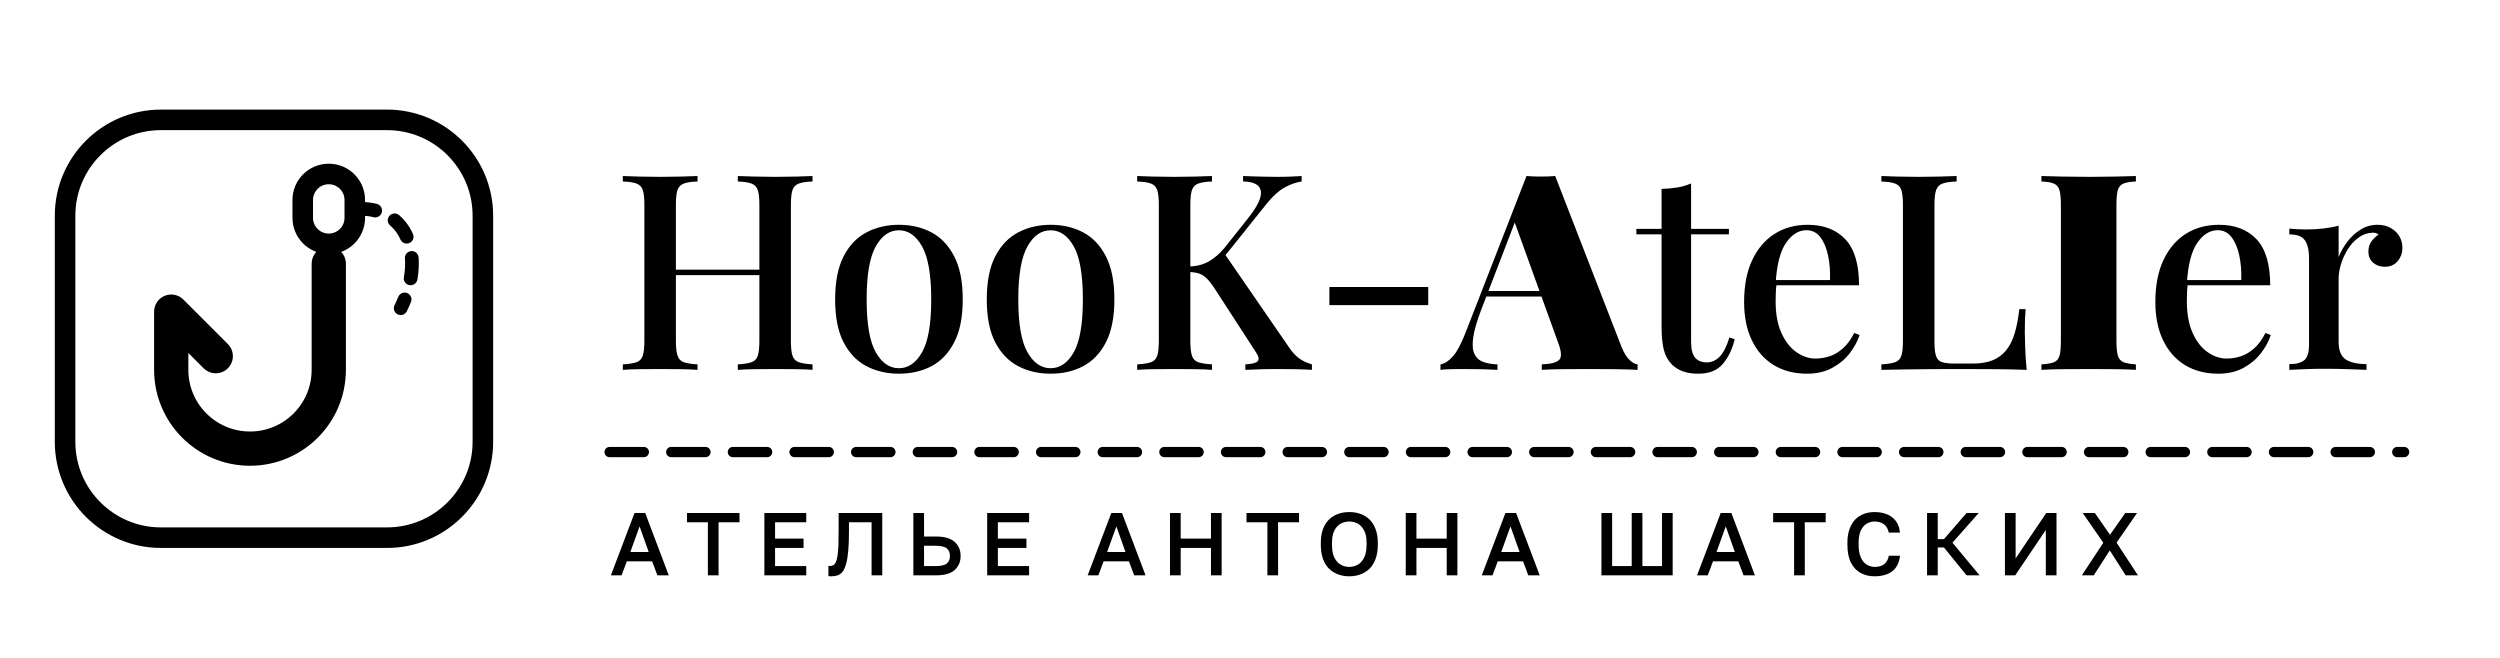
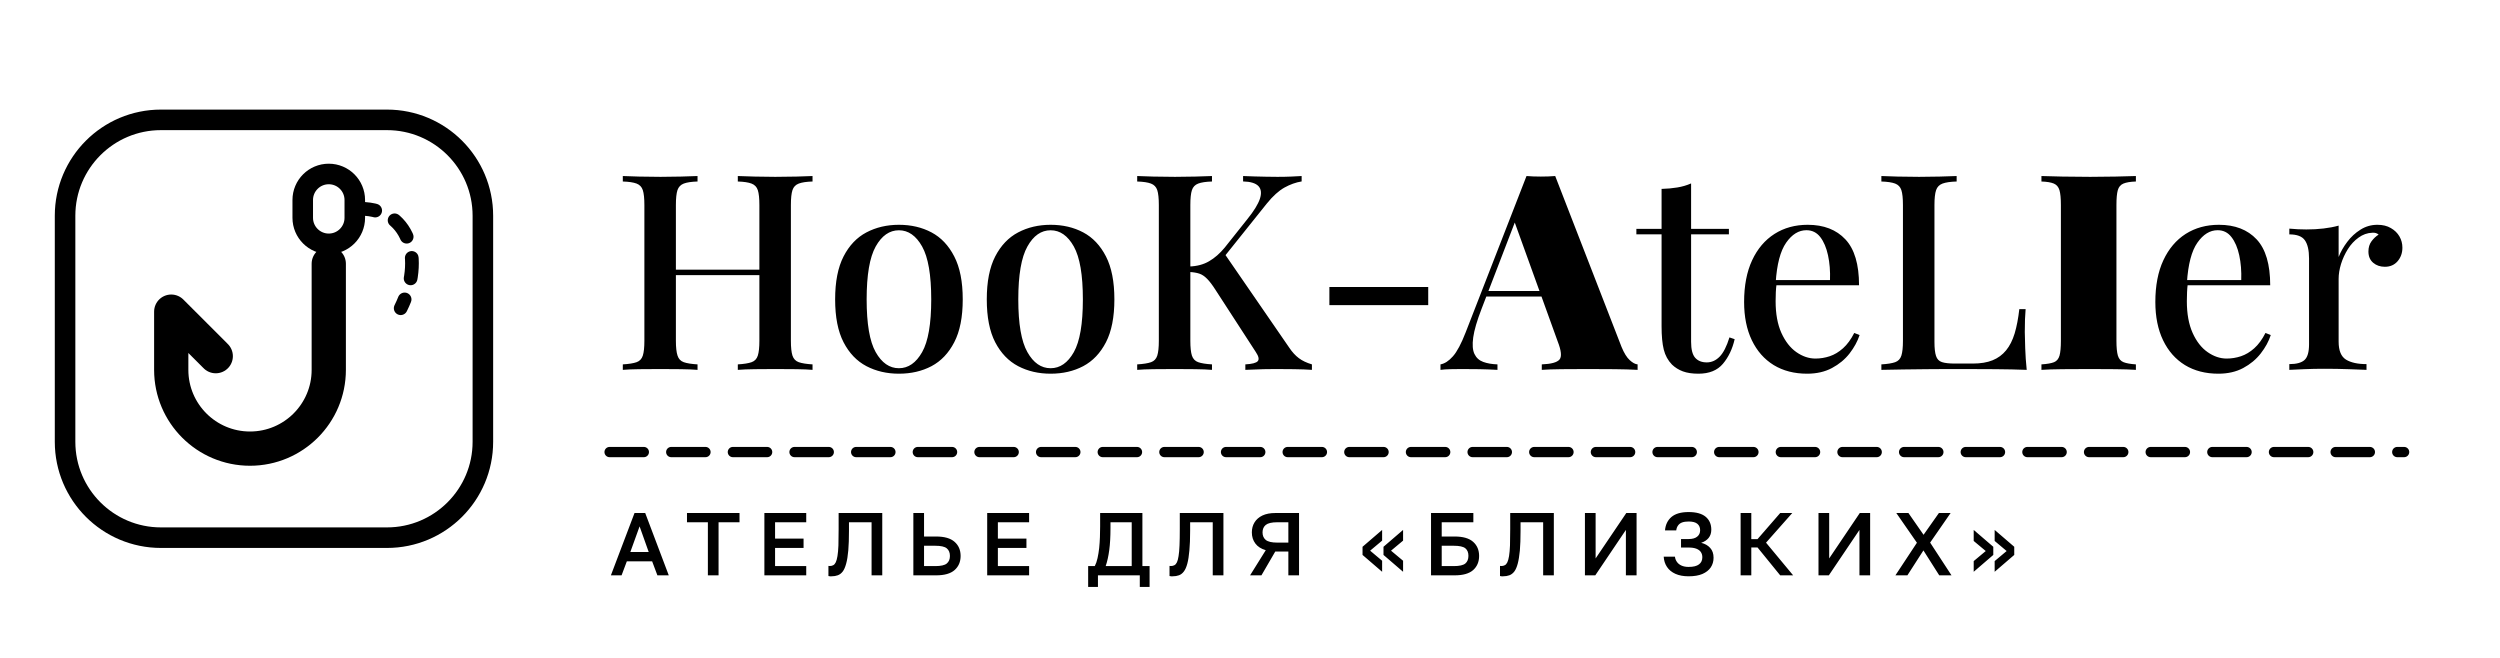
- <svg xmlns="http://www.w3.org/2000/svg" viewBox="0 0 365 96" width="365" height="96" role="img" aria-label="HooK-AteLIer — ателье Антона Шатских">
+ <svg xmlns="http://www.w3.org/2000/svg" viewBox="0 0 365 96" width="365" height="96" role="img" aria-label="HooK-AteLIer — ателье для «близких»">
  <g transform="translate(8 16)" fill="none" stroke="currentColor">
    <rect x="1.5" y="1.5" width="61" height="61" rx="14" stroke-width="3" />
    <path d="M40 22.5 V38 a11.5 11.5 0 0 1 -23 0 V29.5 l6.5 6.5" stroke-width="5" stroke-linecap="round" stroke-linejoin="round" />
    <path d="M36.2 13.2 a3.8 3.8 0 0 1 7.6 0 v2.6 a3.8 3.8 0 0 1 -7.6 0 z" stroke-width="3" />
    <path d="M43.8 14.5 C52 14 54 22 50.5 29" stroke-width="2" stroke-linecap="round" stroke-dasharray="3 3.2" />
  </g>
  <path d="M107.72 54V53.2Q109.05 53.12 109.73 52.88Q110.41 52.64 110.64 51.92Q110.87 51.2 110.87 49.76V29.94Q110.87 28.46 110.64 27.76Q110.41 27.06 109.72 26.8Q109.04 26.54 107.72 26.5V25.7Q108.7 25.74 110.21 25.78Q111.71 25.82 113.19 25.82Q114.85 25.82 116.29 25.78Q117.74 25.74 118.63 25.7V26.5Q117.3 26.54 116.62 26.8Q115.93 27.06 115.7 27.76Q115.47 28.46 115.47 29.94V49.76Q115.47 51.2 115.7 51.92Q115.94 52.64 116.62 52.88Q117.3 53.12 118.63 53.2V54Q117.74 53.92 116.29 53.9Q114.85 53.88 113.19 53.88Q111.71 53.88 110.21 53.9Q108.7 53.92 107.72 54ZM90.93 54V53.2Q92.26 53.12 92.94 52.88Q93.62 52.64 93.85 51.92Q94.08 51.2 94.08 49.76V29.94Q94.08 28.46 93.85 27.76Q93.62 27.06 92.94 26.8Q92.25 26.54 90.93 26.5V25.7Q91.83 25.74 93.3 25.78Q94.76 25.82 96.44 25.82Q97.94 25.82 99.4 25.78Q100.87 25.74 101.84 25.7V26.5Q100.51 26.54 99.83 26.8Q99.15 27.06 98.91 27.76Q98.68 28.46 98.68 29.94V49.76Q98.68 51.2 98.92 51.92Q99.15 52.64 99.83 52.88Q100.51 53.12 101.84 53.2V54Q100.87 53.92 99.4 53.9Q97.94 53.88 96.44 53.88Q94.76 53.88 93.3 53.9Q91.83 53.92 90.93 54ZM96.88 40.17V39.37H112.67V40.17ZM131.24 32.82Q133.91 32.82 136 33.93Q138.09 35.04 139.32 37.44Q140.56 39.83 140.56 43.71Q140.56 47.59 139.32 49.97Q138.09 52.35 136 53.46Q133.91 54.56 131.24 54.56Q128.61 54.56 126.5 53.46Q124.39 52.35 123.16 49.97Q121.93 47.59 121.93 43.71Q121.93 39.83 123.16 37.44Q124.39 35.04 126.5 33.93Q128.61 32.82 131.24 32.82ZM131.24 33.62Q129.18 33.62 127.85 35.99Q126.53 38.36 126.53 43.71Q126.53 49.07 127.85 51.41Q129.18 53.76 131.24 53.76Q133.3 53.76 134.63 51.41Q135.96 49.07 135.96 43.71Q135.96 38.36 134.63 35.99Q133.3 33.62 131.24 33.62ZM153.39 32.82Q156.06 32.82 158.15 33.93Q160.24 35.04 161.47 37.44Q162.7 39.83 162.7 43.71Q162.7 47.59 161.47 49.97Q160.24 52.35 158.15 53.46Q156.06 54.56 153.39 54.56Q150.76 54.56 148.65 53.46Q146.54 52.35 145.3 49.97Q144.07 47.59 144.07 43.71Q144.07 39.83 145.3 37.44Q146.54 35.04 148.65 33.93Q150.76 32.82 153.39 32.82ZM153.39 33.62Q151.32 33.62 150 35.99Q148.67 38.36 148.67 43.71Q148.67 49.07 150 51.41Q151.32 53.76 153.39 53.76Q155.45 53.76 156.78 51.41Q158.1 49.07 158.1 43.71Q158.1 38.36 156.78 35.99Q155.45 33.62 153.39 33.62ZM190.04 25.7V26.49Q188.78 26.69 187.52 27.39Q186.26 28.1 184.96 29.71L177.31 39.27L178.66 36.86L188.23 50.76Q188.88 51.73 189.63 52.29Q190.37 52.85 191.54 53.2V54Q190.43 53.92 188.92 53.9Q187.4 53.88 186.26 53.88Q185.53 53.88 184.48 53.9Q183.42 53.92 181.82 54V53.2Q183.29 53.12 183.63 52.73Q183.98 52.34 183.35 51.4L177.52 42.41Q176.8 41.27 176.24 40.71Q175.68 40.14 175.1 39.95Q174.51 39.75 173.61 39.71V38.91Q175.31 38.86 176.53 38.14Q177.75 37.43 178.8 36.16L182.14 31.96Q183.53 30.24 183.94 29.04Q184.34 27.83 183.74 27.18Q183.13 26.53 181.49 26.49V25.7Q182.32 25.74 183.15 25.76Q183.99 25.78 184.83 25.8Q185.68 25.82 186.52 25.82Q187.6 25.82 188.5 25.78Q189.4 25.74 190.04 25.7ZM176.95 25.7V26.5Q175.62 26.54 174.94 26.8Q174.25 27.06 174.02 27.76Q173.79 28.46 173.79 29.94V49.76Q173.79 51.2 174.02 51.92Q174.26 52.64 174.94 52.88Q175.62 53.12 176.95 53.2V54Q175.98 53.92 174.51 53.9Q173.04 53.88 171.55 53.88Q169.87 53.88 168.4 53.9Q166.94 53.92 166.03 54V53.2Q167.37 53.12 168.05 52.88Q168.73 52.64 168.96 51.92Q169.19 51.2 169.19 49.76V29.94Q169.19 28.46 168.96 27.76Q168.73 27.06 168.04 26.8Q167.36 26.54 166.03 26.5V25.7Q166.94 25.74 168.4 25.78Q169.87 25.82 171.55 25.82Q173.04 25.82 174.51 25.78Q175.98 25.74 176.95 25.7ZM208.52 41.9V44.55H194.09V41.9ZM246.9 26.78V33.41H252.42V34.21H246.9V49.91Q246.9 51.56 247.5 52.24Q248.1 52.91 249.19 52.91Q250.24 52.91 251.06 52.08Q251.89 51.24 252.5 49.26L253.26 49.52Q252.77 51.66 251.55 53.11Q250.33 54.56 247.97 54.56Q246.62 54.56 245.7 54.22Q244.79 53.88 244.11 53.23Q243.23 52.32 242.91 51.04Q242.59 49.75 242.59 47.64V34.21H238.91V33.41H242.59V27.58Q243.81 27.55 244.89 27.37Q245.98 27.19 246.9 26.78ZM263.92 32.82Q267.44 32.82 269.43 34.95Q271.42 37.07 271.42 41.65H257.63L257.58 40.89H267.18Q267.25 38.93 266.89 37.27Q266.53 35.61 265.76 34.61Q264.98 33.61 263.74 33.61Q262.05 33.61 260.78 35.43Q259.51 37.24 259.25 41.26L259.38 41.45Q259.3 42.01 259.27 42.66Q259.24 43.32 259.24 43.98Q259.24 46.72 260.08 48.6Q260.93 50.47 262.27 51.41Q263.62 52.35 265.05 52.35Q266.12 52.35 267.14 52.01Q268.16 51.67 269.08 50.85Q270 50.03 270.72 48.61L271.5 48.92Q271.05 50.29 270.04 51.6Q269.03 52.9 267.47 53.73Q265.92 54.56 263.84 54.56Q261.03 54.56 258.96 53.3Q256.9 52.03 255.77 49.68Q254.64 47.33 254.64 44.09Q254.64 40.51 255.81 38Q256.98 35.49 259.08 34.15Q261.17 32.82 263.92 32.82ZM285.67 25.7V26.5Q284.31 26.54 283.61 26.8Q282.91 27.06 282.67 27.76Q282.43 28.46 282.43 29.94V49.92Q282.43 51.29 282.66 51.97Q282.88 52.66 283.53 52.87Q284.17 53.08 285.43 53.08H288.03Q289.74 53.08 290.92 52.6Q292.1 52.12 292.89 51.15Q293.68 50.19 294.14 48.68Q294.59 47.17 294.82 45.13H295.74Q295.62 46.41 295.62 48.48Q295.62 49.3 295.68 50.83Q295.73 52.36 295.9 54Q293.86 53.92 291.31 53.9Q288.75 53.88 286.75 53.88Q285.83 53.88 284.39 53.88Q282.96 53.88 281.29 53.9Q279.63 53.92 277.92 53.94Q276.21 53.96 274.68 54V53.2Q276.01 53.12 276.69 52.88Q277.37 52.64 277.6 51.92Q277.83 51.2 277.83 49.76V29.94Q277.83 28.46 277.6 27.76Q277.37 27.06 276.69 26.8Q276 26.54 274.68 26.5V25.7Q275.58 25.74 277.05 25.78Q278.51 25.82 280.19 25.82Q281.71 25.82 283.2 25.78Q284.69 25.74 285.67 25.7ZM323.96 32.82Q327.48 32.82 329.47 34.95Q331.45 37.07 331.45 41.65H317.66L317.61 40.89H327.22Q327.29 38.93 326.93 37.27Q326.57 35.61 325.79 34.61Q325.02 33.61 323.78 33.61Q322.09 33.61 320.82 35.43Q319.55 37.24 319.29 41.26L319.41 41.45Q319.34 42.01 319.31 42.66Q319.28 43.32 319.28 43.98Q319.28 46.72 320.12 48.6Q320.96 50.47 322.31 51.41Q323.66 52.35 325.09 52.35Q326.16 52.35 327.18 52.01Q328.2 51.67 329.12 50.85Q330.04 50.03 330.76 48.61L331.53 48.92Q331.09 50.29 330.07 51.6Q329.06 52.9 327.51 53.73Q325.96 54.56 323.88 54.56Q321.07 54.56 319 53.3Q316.94 52.03 315.81 49.68Q314.68 47.33 314.68 44.09Q314.68 40.51 315.85 38Q317.02 35.49 319.11 34.15Q321.21 32.82 323.96 32.82ZM347.11 32.82Q348.26 32.82 349.07 33.3Q349.89 33.77 350.32 34.52Q350.75 35.27 350.75 36.16Q350.75 37.32 350.05 38.14Q349.35 38.95 348.19 38.95Q347.17 38.95 346.48 38.36Q345.79 37.77 345.79 36.72Q345.79 35.84 346.24 35.23Q346.69 34.62 347.28 34.25Q346.91 33.93 346.35 33.98Q345.27 34.02 344.35 34.69Q343.43 35.35 342.79 36.37Q342.15 37.39 341.79 38.54Q341.44 39.69 341.44 40.71V49.88Q341.44 51.83 342.51 52.5Q343.58 53.16 345.51 53.16V54Q344.6 53.96 342.89 53.9Q341.18 53.84 339.3 53.84Q337.85 53.84 336.41 53.9Q334.97 53.96 334.24 54V53.16Q335.8 53.16 336.46 52.56Q337.12 51.96 337.12 50.28V37.74Q337.12 35.94 336.51 35.08Q335.91 34.22 334.24 34.22V33.38Q335.52 33.5 336.72 33.5Q338.05 33.5 339.24 33.36Q340.44 33.22 341.44 32.94V37.52Q341.89 36.38 342.7 35.31Q343.51 34.23 344.63 33.53Q345.75 32.82 347.11 32.82Z" fill="currentColor" />
  <path d="M227.06 25.7 236.74 50.64Q237.3 52 237.94 52.58Q238.57 53.16 239.09 53.2V54Q237.66 53.92 235.74 53.9Q233.82 53.88 231.82 53.88Q229.78 53.88 227.98 53.9Q226.18 53.92 225.1 54V53.2Q227.14 53.12 227.68 52.5Q228.22 51.88 227.42 49.84L221.03 32.14L221.83 30.74L216.31 45.09Q215.31 47.68 215.09 49.26Q214.87 50.84 215.27 51.68Q215.67 52.52 216.55 52.84Q217.43 53.16 218.63 53.2V54Q217.15 53.92 215.97 53.9Q214.79 53.88 213.39 53.88Q212.63 53.88 211.77 53.9Q210.91 53.92 210.31 54V53.2Q211.23 53.04 212.13 52.02Q213.03 51 213.99 48.52L222.87 25.7Q223.82 25.78 224.96 25.78Q226.1 25.78 227.06 25.7ZM228.46 42.49V43.29H216.55L216.95 42.49ZM311.84 25.7V26.5Q310.64 26.54 310.02 26.8Q309.4 27.06 309.2 27.76Q309 28.46 309 29.94V49.76Q309 51.2 309.21 51.92Q309.43 52.64 310.04 52.88Q310.65 53.12 311.84 53.2V54Q310.68 53.92 308.86 53.9Q307.05 53.88 305.17 53.88Q303 53.88 301.11 53.9Q299.22 53.92 298.05 54V53.2Q299.29 53.12 299.89 52.88Q300.48 52.64 300.69 51.92Q300.89 51.2 300.89 49.76V29.94Q300.89 28.46 300.68 27.76Q300.47 27.06 299.86 26.8Q299.25 26.54 298.05 26.5V25.7Q299.22 25.74 301.11 25.78Q303 25.82 305.17 25.82Q307.05 25.82 308.86 25.78Q310.68 25.74 311.84 25.7Z" fill="currentColor" />
  <path d="M89 66 H351" fill="none" stroke="currentColor" stroke-width="1.5" stroke-linecap="round" stroke-dasharray="5 4" />
-   <path d="M90.75 84L89.19 84L92.64 74.90L94.20 74.90L97.64 84L95.98 84L95.21 81.95L91.52 81.95L90.75 84ZM93.38 76.85L92.03 80.59L94.71 80.59L93.38 76.85ZM104.91 84L103.35 84L103.35 76.25L100.30 76.25L100.30 74.90L107.97 74.90L107.97 76.25L104.91 76.25L104.91 84ZM117.71 84L111.60 84L111.60 74.90L117.71 74.90L117.71 76.25L113.16 76.25L113.16 78.64L117.32 78.64L117.32 80.00L113.16 80.00L113.16 82.65L117.71 82.65L117.71 84ZM121.41 84.14L121.41 84.14Q121.30 84.14 121.18 84.14Q121.05 84.13 120.95 84.10L120.95 84.10L120.95 82.62Q120.99 82.64 121.14 82.64L121.14 82.64Q121.43 82.64 121.65 82.52Q121.87 82.41 122.02 82.10Q122.17 81.79 122.27 81.19Q122.37 80.59 122.41 79.63Q122.44 78.66 122.44 77.24L122.44 77.24L122.44 74.90L128.81 74.90L128.81 84L127.25 84L127.25 76.25L123.95 76.25L123.95 77.50Q123.95 79.20 123.85 80.37Q123.75 81.54 123.54 82.29Q123.34 83.04 123.04 83.44Q122.73 83.84 122.32 83.99Q121.91 84.14 121.41 84.14ZM136.67 84L133.35 84L133.35 74.90L134.91 74.90L134.91 78.33L136.67 78.33Q138.50 78.33 139.37 79.11Q140.25 79.88 140.25 81.17L140.25 81.17Q140.25 82.45 139.37 83.23Q138.50 84 136.67 84L136.67 84ZM134.91 79.68L134.91 82.65L136.54 82.65Q137.78 82.65 138.23 82.27Q138.69 81.89 138.69 81.17L138.69 81.17Q138.69 80.44 138.23 80.06Q137.78 79.68 136.54 79.68L136.54 79.68L134.91 79.68ZM150.25 84L144.13 84L144.13 74.90L150.25 74.90L150.25 76.25L145.69 76.25L145.69 78.64L149.86 78.64L149.86 80.00L145.69 80.00L145.69 82.65L150.25 82.65L150.25 84ZM160.36 84L158.80 84L162.25 74.90L163.81 74.90L167.25 84L165.59 84L164.82 81.95L161.13 81.95L160.36 84ZM162.99 76.85L161.64 80.59L164.32 80.59L162.99 76.85ZM172.38 84L170.82 84L170.82 74.90L172.38 74.90L172.38 78.64L176.80 78.64L176.80 74.90L178.36 74.90L178.36 84L176.80 84L176.80 80.00L172.38 80.00L172.38 84ZM186.60 84L185.04 84L185.04 76.25L181.99 76.25L181.99 74.90L189.66 74.90L189.66 76.25L186.60 76.25L186.60 84ZM197.00 84.14L197.00 84.14Q196.16 84.14 195.42 83.88Q194.67 83.62 194.08 83.07Q193.50 82.52 193.17 81.64Q192.84 80.76 192.84 79.52L192.84 79.52L192.84 79.25Q192.84 78.06 193.17 77.21Q193.50 76.36 194.08 75.81Q194.67 75.26 195.42 75.01Q196.16 74.76 197.00 74.76L197.00 74.76Q197.83 74.76 198.57 75.01Q199.32 75.26 199.91 75.81Q200.49 76.36 200.82 77.21Q201.16 78.06 201.16 79.25L201.16 79.25L201.16 79.52Q201.16 80.76 200.82 81.64Q200.49 82.52 199.91 83.07Q199.32 83.62 198.57 83.88Q197.83 84.14 197.00 84.14ZM197.00 82.77L197.00 82.77Q197.65 82.77 198.22 82.45Q198.79 82.14 199.15 81.43Q199.52 80.72 199.52 79.52L199.52 79.52L199.52 79.25Q199.52 78.11 199.15 77.43Q198.79 76.75 198.22 76.44Q197.65 76.14 197.00 76.14L197.00 76.14Q196.34 76.14 195.77 76.44Q195.19 76.75 194.83 77.43Q194.47 78.11 194.47 79.25L194.47 79.25L194.47 79.52Q194.47 80.72 194.83 81.43Q195.19 82.14 195.77 82.45Q196.34 82.77 197.00 82.77ZM206.80 84L205.24 84L205.24 74.90L206.80 74.90L206.80 78.64L211.22 78.64L211.22 74.90L212.78 74.90L212.78 84L211.22 84L211.22 80.00L206.80 80.00L206.80 84ZM217.91 84L216.34 84L219.79 74.90L221.35 74.90L224.80 84L223.13 84L222.36 81.95L218.67 81.95L217.91 84ZM220.53 76.85L219.18 80.59L221.86 80.59L220.53 76.85ZM244.21 84L233.81 84L233.81 74.90L235.37 74.90L235.37 82.65L238.23 82.65L238.23 74.90L239.79 74.90L239.79 82.65L242.65 82.65L242.65 74.90L244.21 74.90L244.21 84ZM249.33 84L247.77 84L251.22 74.90L252.78 74.90L256.22 84L254.56 84L253.79 81.95L250.10 81.95L249.33 84ZM251.96 76.85L250.61 80.59L253.29 80.59L251.96 76.85ZM263.50 84L261.94 84L261.94 76.25L258.88 76.25L258.88 74.90L266.55 74.90L266.55 76.25L263.50 76.25L263.50 84ZM273.69 84.14L273.69 84.14Q272.57 84.14 271.68 83.67Q270.78 83.19 270.25 82.17Q269.72 81.15 269.72 79.52L269.72 79.52L269.72 79.25Q269.72 78.07 270.04 77.22Q270.35 76.37 270.89 75.82Q271.43 75.28 272.15 75.02Q272.87 74.76 273.69 74.76L273.69 74.76Q274.44 74.76 275.09 74.95Q275.74 75.13 276.24 75.51Q276.73 75.89 277.03 76.45Q277.33 77.01 277.39 77.76L277.39 77.76L275.76 77.76Q275.59 76.91 275.04 76.53Q274.48 76.14 273.69 76.14L273.69 76.14Q273.12 76.14 272.58 76.43Q272.05 76.72 271.71 77.40Q271.36 78.07 271.36 79.25L271.36 79.25L271.36 79.52Q271.36 80.45 271.57 81.08Q271.78 81.71 272.12 82.08Q272.47 82.44 272.88 82.60Q273.29 82.77 273.69 82.77L273.69 82.77Q274.63 82.77 275.14 82.33Q275.65 81.89 275.76 81.14L275.76 81.14L277.39 81.14Q277.32 81.95 277.01 82.52Q276.71 83.09 276.21 83.45Q275.70 83.81 275.07 83.97Q274.43 84.14 273.69 84.14ZM282.91 84L281.35 84L281.35 74.90L282.91 74.90L282.91 78.71L283.82 78.71L287.12 74.90L288.89 74.90L285.06 79.23L289.02 84L287.12 84L283.82 79.93L282.91 79.93L282.91 84ZM294.22 84L292.72 84L292.72 74.90L294.28 74.90L294.28 81.53L298.75 74.90L300.25 74.90L300.25 84L298.69 84L298.69 77.37L294.22 84ZM305.69 84L303.95 84L307.08 79.24L304.08 74.90L305.85 74.90L308.06 78.08L310.29 74.90L312.01 74.90L309.02 79.22L312.14 84L310.35 84L308.03 80.36L305.69 84Z" fill="currentColor" />
+   <path d="M90.75 84L89.19 84L92.64 74.90L94.20 74.90L97.64 84L95.98 84L95.21 81.95L91.52 81.95L90.75 84ZM93.38 76.85L92.03 80.59L94.71 80.59L93.38 76.85ZM104.91 84L103.35 84L103.35 76.25L100.30 76.25L100.30 74.90L107.97 74.90L107.97 76.25L104.91 76.25L104.91 84ZM117.71 84L111.60 84L111.60 74.90L117.71 74.90L117.71 76.25L113.16 76.25L113.16 78.64L117.32 78.64L117.32 80.00L113.16 80.00L113.16 82.65L117.71 82.65L117.71 84ZM121.41 84.14L121.41 84.14Q121.30 84.14 121.18 84.14Q121.05 84.13 120.95 84.10L120.95 84.10L120.95 82.62Q120.99 82.64 121.14 82.64L121.14 82.64Q121.43 82.64 121.65 82.52Q121.87 82.41 122.02 82.10Q122.17 81.79 122.27 81.19Q122.37 80.59 122.41 79.63Q122.44 78.66 122.44 77.24L122.44 77.24L122.44 74.90L128.81 74.90L128.81 84L127.25 84L127.25 76.25L123.95 76.25L123.95 77.50Q123.95 79.20 123.85 80.37Q123.75 81.54 123.54 82.29Q123.34 83.04 123.04 83.44Q122.73 83.84 122.32 83.99Q121.91 84.14 121.41 84.14ZM136.67 84L133.35 84L133.35 74.90L134.91 74.90L134.91 78.33L136.67 78.33Q138.50 78.33 139.37 79.11Q140.25 79.88 140.25 81.17L140.25 81.17Q140.25 82.45 139.37 83.23Q138.50 84 136.67 84L136.67 84ZM134.91 79.68L134.91 82.65L136.54 82.65Q137.78 82.65 138.23 82.27Q138.69 81.89 138.69 81.17L138.69 81.17Q138.69 80.44 138.23 80.06Q137.78 79.68 136.54 79.68L136.54 79.68L134.91 79.68ZM150.25 84L144.13 84L144.13 74.90L150.25 74.90L150.25 76.25L145.69 76.25L145.69 78.64L149.86 78.64L149.86 80.00L145.69 80.00L145.69 82.65L150.25 82.65L150.25 84ZM160.30 85.69L158.87 85.69L158.87 82.65L159.84 82.65Q160.09 82.17 160.24 81.49Q160.39 80.81 160.48 80.02Q160.56 79.23 160.59 78.42Q160.62 77.60 160.62 76.85L160.62 76.85L160.62 74.90L166.79 74.90L166.79 82.65L167.84 82.65L167.84 85.69L166.41 85.69L166.41 84L160.30 84L160.30 85.69ZM161.43 82.65L161.43 82.65L165.23 82.65L165.23 76.25L162.13 76.25L162.13 77.11Q162.13 78.98 161.95 80.32Q161.77 81.66 161.43 82.65ZM171.21 84.14L171.21 84.14Q171.11 84.14 170.98 84.14Q170.86 84.13 170.75 84.10L170.75 84.10L170.75 82.62Q170.79 82.64 170.95 82.64L170.95 82.64Q171.24 82.64 171.46 82.52Q171.68 82.41 171.83 82.10Q171.98 81.79 172.07 81.19Q172.17 80.59 172.21 79.63Q172.25 78.66 172.25 77.24L172.25 77.24L172.25 74.90L178.62 74.90L178.62 84L177.06 84L177.06 76.25L173.76 76.25L173.76 77.50Q173.76 79.20 173.65 80.37Q173.55 81.54 173.35 82.29Q173.15 83.04 172.84 83.44Q172.54 83.84 172.13 83.99Q171.72 84.14 171.21 84.14ZM184.17 84L182.51 84L184.80 80.33Q183.78 80.03 183.28 79.35Q182.77 78.67 182.77 77.73L182.77 77.73Q182.77 76.90 183.16 76.27Q183.55 75.63 184.32 75.26Q185.08 74.90 186.21 74.90L186.21 74.90L189.66 74.90L189.66 84L188.10 84L188.10 80.52L186.19 80.52L184.17 84ZM184.33 77.73L184.33 77.73Q184.33 78.44 184.80 78.83Q185.28 79.22 186.47 79.22L186.47 79.22L188.10 79.22L188.10 76.25L186.47 76.25Q185.28 76.25 184.80 76.64Q184.33 77.03 184.33 77.73ZM201.79 81.87L201.79 83.48L198.93 81.02L198.93 79.83L201.79 77.37L201.79 78.93L200.04 80.40L201.79 81.87ZM204.85 81.87L204.85 83.48L201.99 81.02L201.99 79.83L204.85 77.37L204.85 78.93L203.09 80.40L204.85 81.87ZM212.38 84L208.93 84L208.93 74.90L215.11 74.90L215.11 76.25L210.49 76.25L210.49 78.33L212.38 78.33Q214.21 78.33 215.08 79.11Q215.95 79.88 215.95 81.17L215.95 81.17Q215.95 82.45 215.08 83.23Q214.21 84 212.38 84L212.38 84ZM210.49 79.68L210.49 82.65L212.25 82.65Q213.48 82.65 213.94 82.27Q214.39 81.89 214.39 81.15L214.39 81.15Q214.39 80.42 213.94 80.05Q213.48 79.68 212.25 79.68L212.25 79.68L210.49 79.68ZM219.45 84.14L219.45 84.14Q219.35 84.14 219.23 84.14Q219.10 84.13 219.00 84.10L219.00 84.10L219.00 82.62Q219.04 82.64 219.19 82.64L219.19 82.64Q219.48 82.64 219.70 82.52Q219.92 82.41 220.07 82.10Q220.22 81.79 220.32 81.19Q220.42 80.59 220.46 79.63Q220.49 78.66 220.49 77.24L220.49 77.24L220.49 74.90L226.86 74.90L226.86 84L225.30 84L225.30 76.25L222.00 76.25L222.00 77.50Q222.00 79.20 221.90 80.37Q221.79 81.54 221.59 82.29Q221.39 83.04 221.09 83.44Q220.78 83.84 220.37 83.99Q219.96 84.14 219.45 84.14ZM232.91 84L231.40 84L231.40 74.90L232.96 74.90L232.96 81.53L237.44 74.90L238.94 74.90L238.94 84L237.38 84L237.38 77.37L232.91 84ZM246.54 84.14L246.54 84.14Q245.41 84.14 244.61 83.78Q243.81 83.42 243.38 82.77Q242.95 82.13 242.90 81.27L242.90 81.27L244.54 81.27Q244.59 81.71 244.84 82.05Q245.08 82.39 245.51 82.58Q245.94 82.77 246.54 82.77L246.54 82.77Q247.57 82.77 248.05 82.40Q248.54 82.04 248.54 81.36L248.54 81.36Q248.54 80.92 248.33 80.61Q248.13 80.30 247.69 80.12Q247.25 79.94 246.54 79.94L246.54 79.94L245.43 79.94L245.43 78.70L246.54 78.70Q247.37 78.70 247.79 78.35Q248.22 78.01 248.22 77.41L248.22 77.41Q248.22 76.82 247.82 76.48Q247.42 76.14 246.54 76.14L246.54 76.14Q245.97 76.14 245.58 76.28Q245.19 76.43 244.99 76.73Q244.78 77.02 244.73 77.44L244.73 77.44L243.09 77.44Q243.19 76.21 244.03 75.48Q244.88 74.76 246.54 74.76L246.54 74.76Q248.20 74.76 249.03 75.45Q249.85 76.14 249.85 77.34L249.85 77.34Q249.85 78.06 249.45 78.55Q249.05 79.03 248.37 79.25L248.37 79.25Q249.20 79.45 249.69 80.00Q250.18 80.54 250.18 81.43L250.18 81.43Q250.18 82.22 249.77 82.84Q249.36 83.45 248.55 83.80Q247.75 84.14 246.54 84.14ZM255.69 84L254.13 84L254.13 74.90L255.69 74.90L255.69 78.71L256.60 78.71L259.91 74.90L261.67 74.90L257.84 79.23L261.80 84L259.91 84L256.60 79.93L255.69 79.93L255.69 84ZM267.01 84L265.50 84L265.50 74.90L267.06 74.90L267.06 81.53L271.53 74.90L273.04 74.90L273.04 84L271.48 84L271.48 77.37L267.01 84ZM278.48 84L276.73 84L279.87 79.24L276.86 74.90L278.63 74.90L280.84 78.08L283.08 74.90L284.79 74.90L281.80 79.22L284.92 84L283.13 84L280.82 80.36L278.48 84ZM288.16 78.98L288.16 77.37L291.02 79.83L291.02 81.02L288.16 83.48L288.16 81.92L289.92 80.45L288.16 78.98ZM291.22 78.98L291.22 77.37L294.08 79.83L294.08 81.02L291.22 83.48L291.22 81.92L292.97 80.45L291.22 78.98Z" fill="currentColor" />
</svg>
